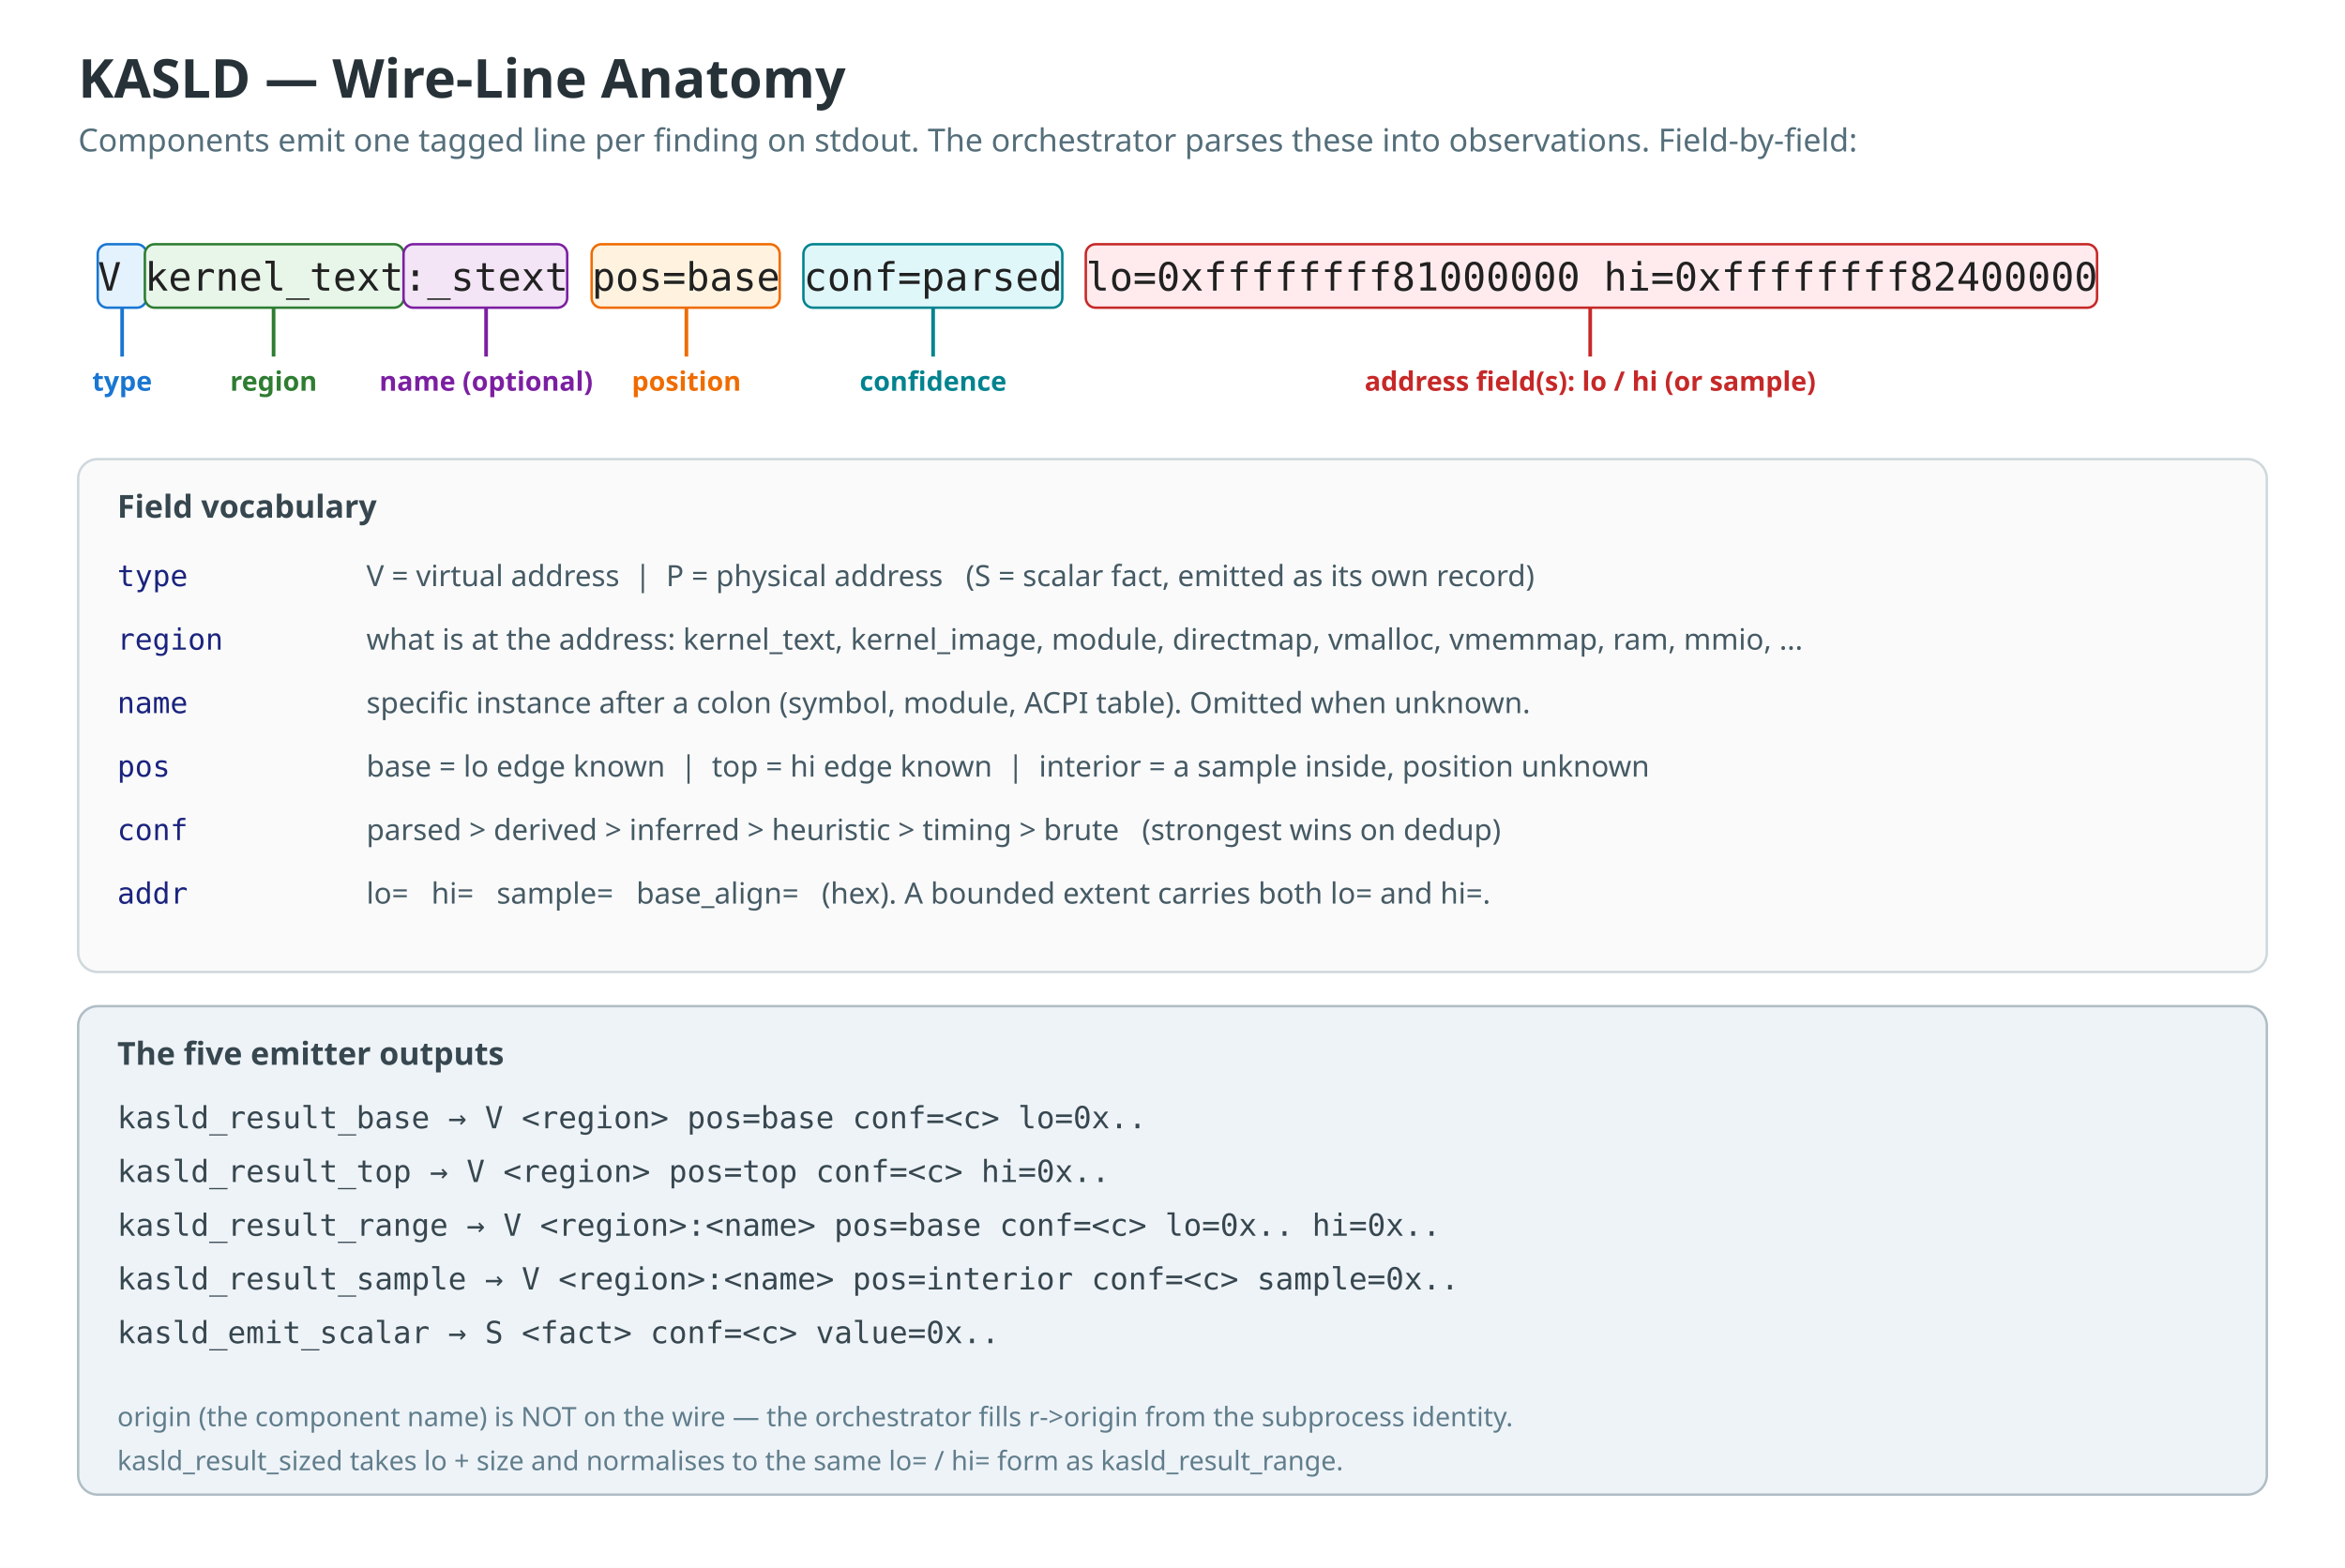
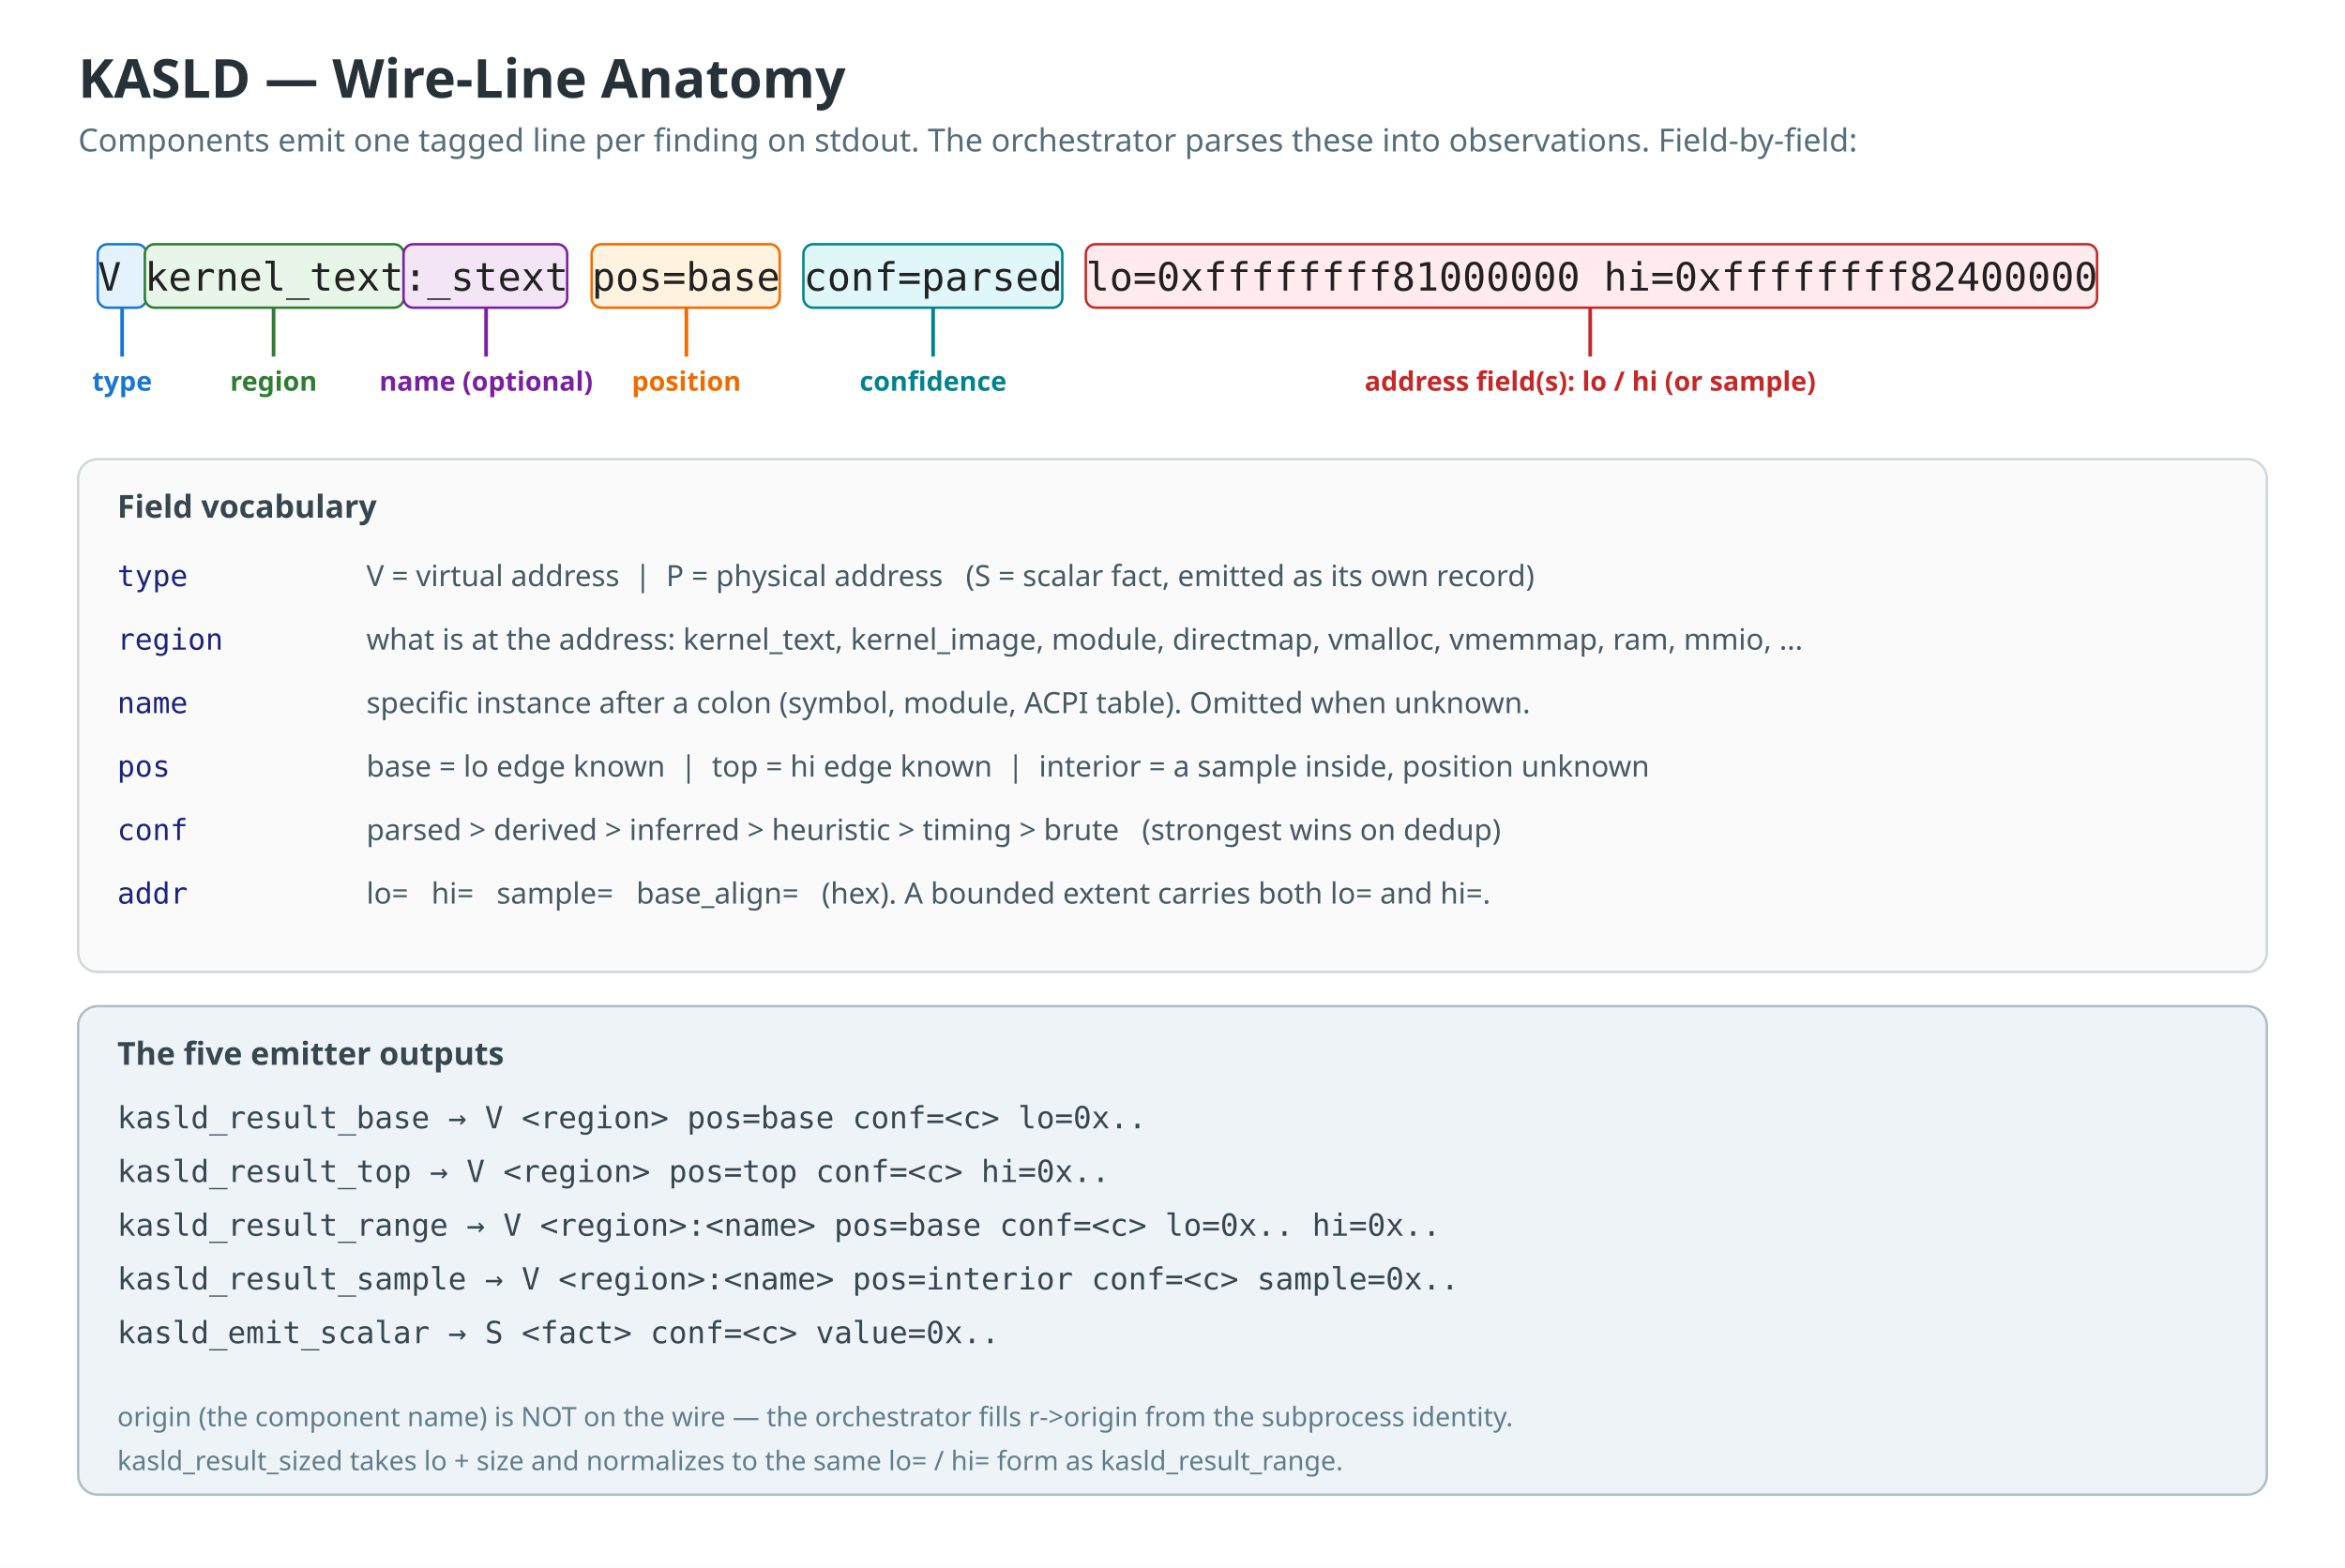
<svg xmlns="http://www.w3.org/2000/svg" width="960" height="642" viewBox="0 0 960 642" font-family="sans-serif">
  <defs>
    <style>
      .title { font-size: 22px; font-weight: 700; fill: #263238; }
      .sub   { font-size: 13px; fill: #546e7a; }
      .line  { font-family: monospace; font-size: 16px; fill: #212121; }
      .flab  { font-size: 11px; font-weight: 700; }
      .panel { font-size: 13px; font-weight: 700; fill: #37474f; }
      .key   { font-family: monospace; font-size: 12px; fill: #1a237e; }
      .val   { font-size: 12px; fill: #455a64; }
      .mono  { font-family: monospace; font-size: 12.5px; fill: #37474f; }
      .note  { font-size: 11px; fill: #607d8b; }
      .tick  { stroke-width: 1.5; fill: none; }
    </style>
  </defs>
  <rect x="0" y="0" width="100%" height="100%" fill="#ffffff" />
  <text x="32" y="40" class="title">KASLD — Wire-Line Anatomy</text>
  <text x="32" y="62" class="sub">Components emit one tagged line per finding on stdout. The orchestrator parses these into observations. Field-by-field:</text>
  <rect x="40" y="100" width="20" height="26" rx="4" fill="#e3f2fd" stroke="#1976d2" />
  <rect x="59.3" y="100" width="106" height="26" rx="4" fill="#e8f5e9" stroke="#2e7d32" />
  <rect x="165.2" y="100" width="67" height="26" rx="4" fill="#f3e5f5" stroke="#7b1fa2" />
  <rect x="242.2" y="100" width="77" height="26" rx="4" fill="#fff3e0" stroke="#ef6c00" />
  <rect x="328.9" y="100" width="106" height="26" rx="4" fill="#e0f7fa" stroke="#00838f" />
  <rect x="444.5" y="100" width="414" height="26" rx="4" fill="#ffebee" stroke="#c62828" />
  <text x="40" y="119" class="line">V kernel_text:_stext pos=base conf=parsed lo=0xffffffff81000000 hi=0xffffffff82400000</text>
  <path d="M50 126 L50 146" class="tick" stroke="#1976d2" />
  <text x="50" y="160" class="flab" fill="#1976d2" text-anchor="middle">type</text>
  <path d="M112 126 L112 146" class="tick" stroke="#2e7d32" />
  <text x="112" y="160" class="flab" fill="#2e7d32" text-anchor="middle">region</text>
  <path d="M199 126 L199 146" class="tick" stroke="#7b1fa2" />
  <text x="199" y="160" class="flab" fill="#7b1fa2" text-anchor="middle">name (optional)</text>
  <path d="M281 126 L281 146" class="tick" stroke="#ef6c00" />
  <text x="281" y="160" class="flab" fill="#ef6c00" text-anchor="middle">position</text>
  <path d="M382 126 L382 146" class="tick" stroke="#00838f" />
  <text x="382" y="160" class="flab" fill="#00838f" text-anchor="middle">confidence</text>
  <path d="M651 126 L651 146" class="tick" stroke="#c62828" />
  <text x="651" y="160" class="flab" fill="#c62828" text-anchor="middle">address field(s): lo / hi (or sample)</text>
  <rect x="32" y="188" width="896" height="210" rx="8" fill="#fafafa" stroke="#cfd8dc" />
  <text x="48" y="212" class="panel">Field vocabulary</text>
  <text x="48" y="240" class="key" fill="#1976d2">type</text>
  <text x="150" y="240" class="val">V = virtual address  |  P = physical address   (S = scalar fact, emitted as its own record)</text>
  <text x="48" y="266" class="key" fill="#2e7d32">region</text>
  <text x="150" y="266" class="val">what is at the address: kernel_text, kernel_image, module, directmap, vmalloc, vmemmap, ram, mmio, ...</text>
  <text x="48" y="292" class="key" fill="#7b1fa2">name</text>
  <text x="150" y="292" class="val">specific instance after a colon (symbol, module, ACPI table). Omitted when unknown.</text>
  <text x="48" y="318" class="key" fill="#ef6c00">pos</text>
  <text x="150" y="318" class="val">base = lo edge known  |  top = hi edge known  |  interior = a sample inside, position unknown</text>
  <text x="48" y="344" class="key" fill="#00838f">conf</text>
  <text x="150" y="344" class="val">parsed &gt; derived &gt; inferred &gt; heuristic &gt; timing &gt; brute   (strongest wins on dedup)</text>
  <text x="48" y="370" class="key" fill="#c62828">addr</text>
  <text x="150" y="370" class="val">lo=   hi=   sample=   base_align=    (hex). A bounded extent carries both lo= and hi=.</text>
  <rect x="32" y="412" width="896" height="200" rx="8" fill="#eef3f8" stroke="#b0bec5" />
  <text x="48" y="436" class="panel">The five emitter outputs</text>
  <text x="48" y="462" class="mono">kasld_result_base   →  V &lt;region&gt; pos=base conf=&lt;c&gt; lo=0x..</text>
  <text x="48" y="484" class="mono">kasld_result_top    →  V &lt;region&gt; pos=top conf=&lt;c&gt; hi=0x..</text>
  <text x="48" y="506" class="mono">kasld_result_range  →  V &lt;region&gt;:&lt;name&gt; pos=base conf=&lt;c&gt; lo=0x.. hi=0x..</text>
  <text x="48" y="528" class="mono">kasld_result_sample →  V &lt;region&gt;:&lt;name&gt; pos=interior conf=&lt;c&gt; sample=0x..</text>
  <text x="48" y="550" class="mono">kasld_emit_scalar   →  S &lt;fact&gt; conf=&lt;c&gt; value=0x..</text>
  <text x="48" y="584" class="note">origin (the component name) is NOT on the wire — the orchestrator fills r-&gt;origin from the subprocess identity.</text>
-   <text x="48" y="602" class="note">kasld_result_sized takes lo + size and normalises to the same lo= / hi= form as kasld_result_range.</text>
+   <text x="48" y="602" class="note">kasld_result_sized takes lo + size and normalizes to the same lo= / hi= form as kasld_result_range.</text>
</svg>
